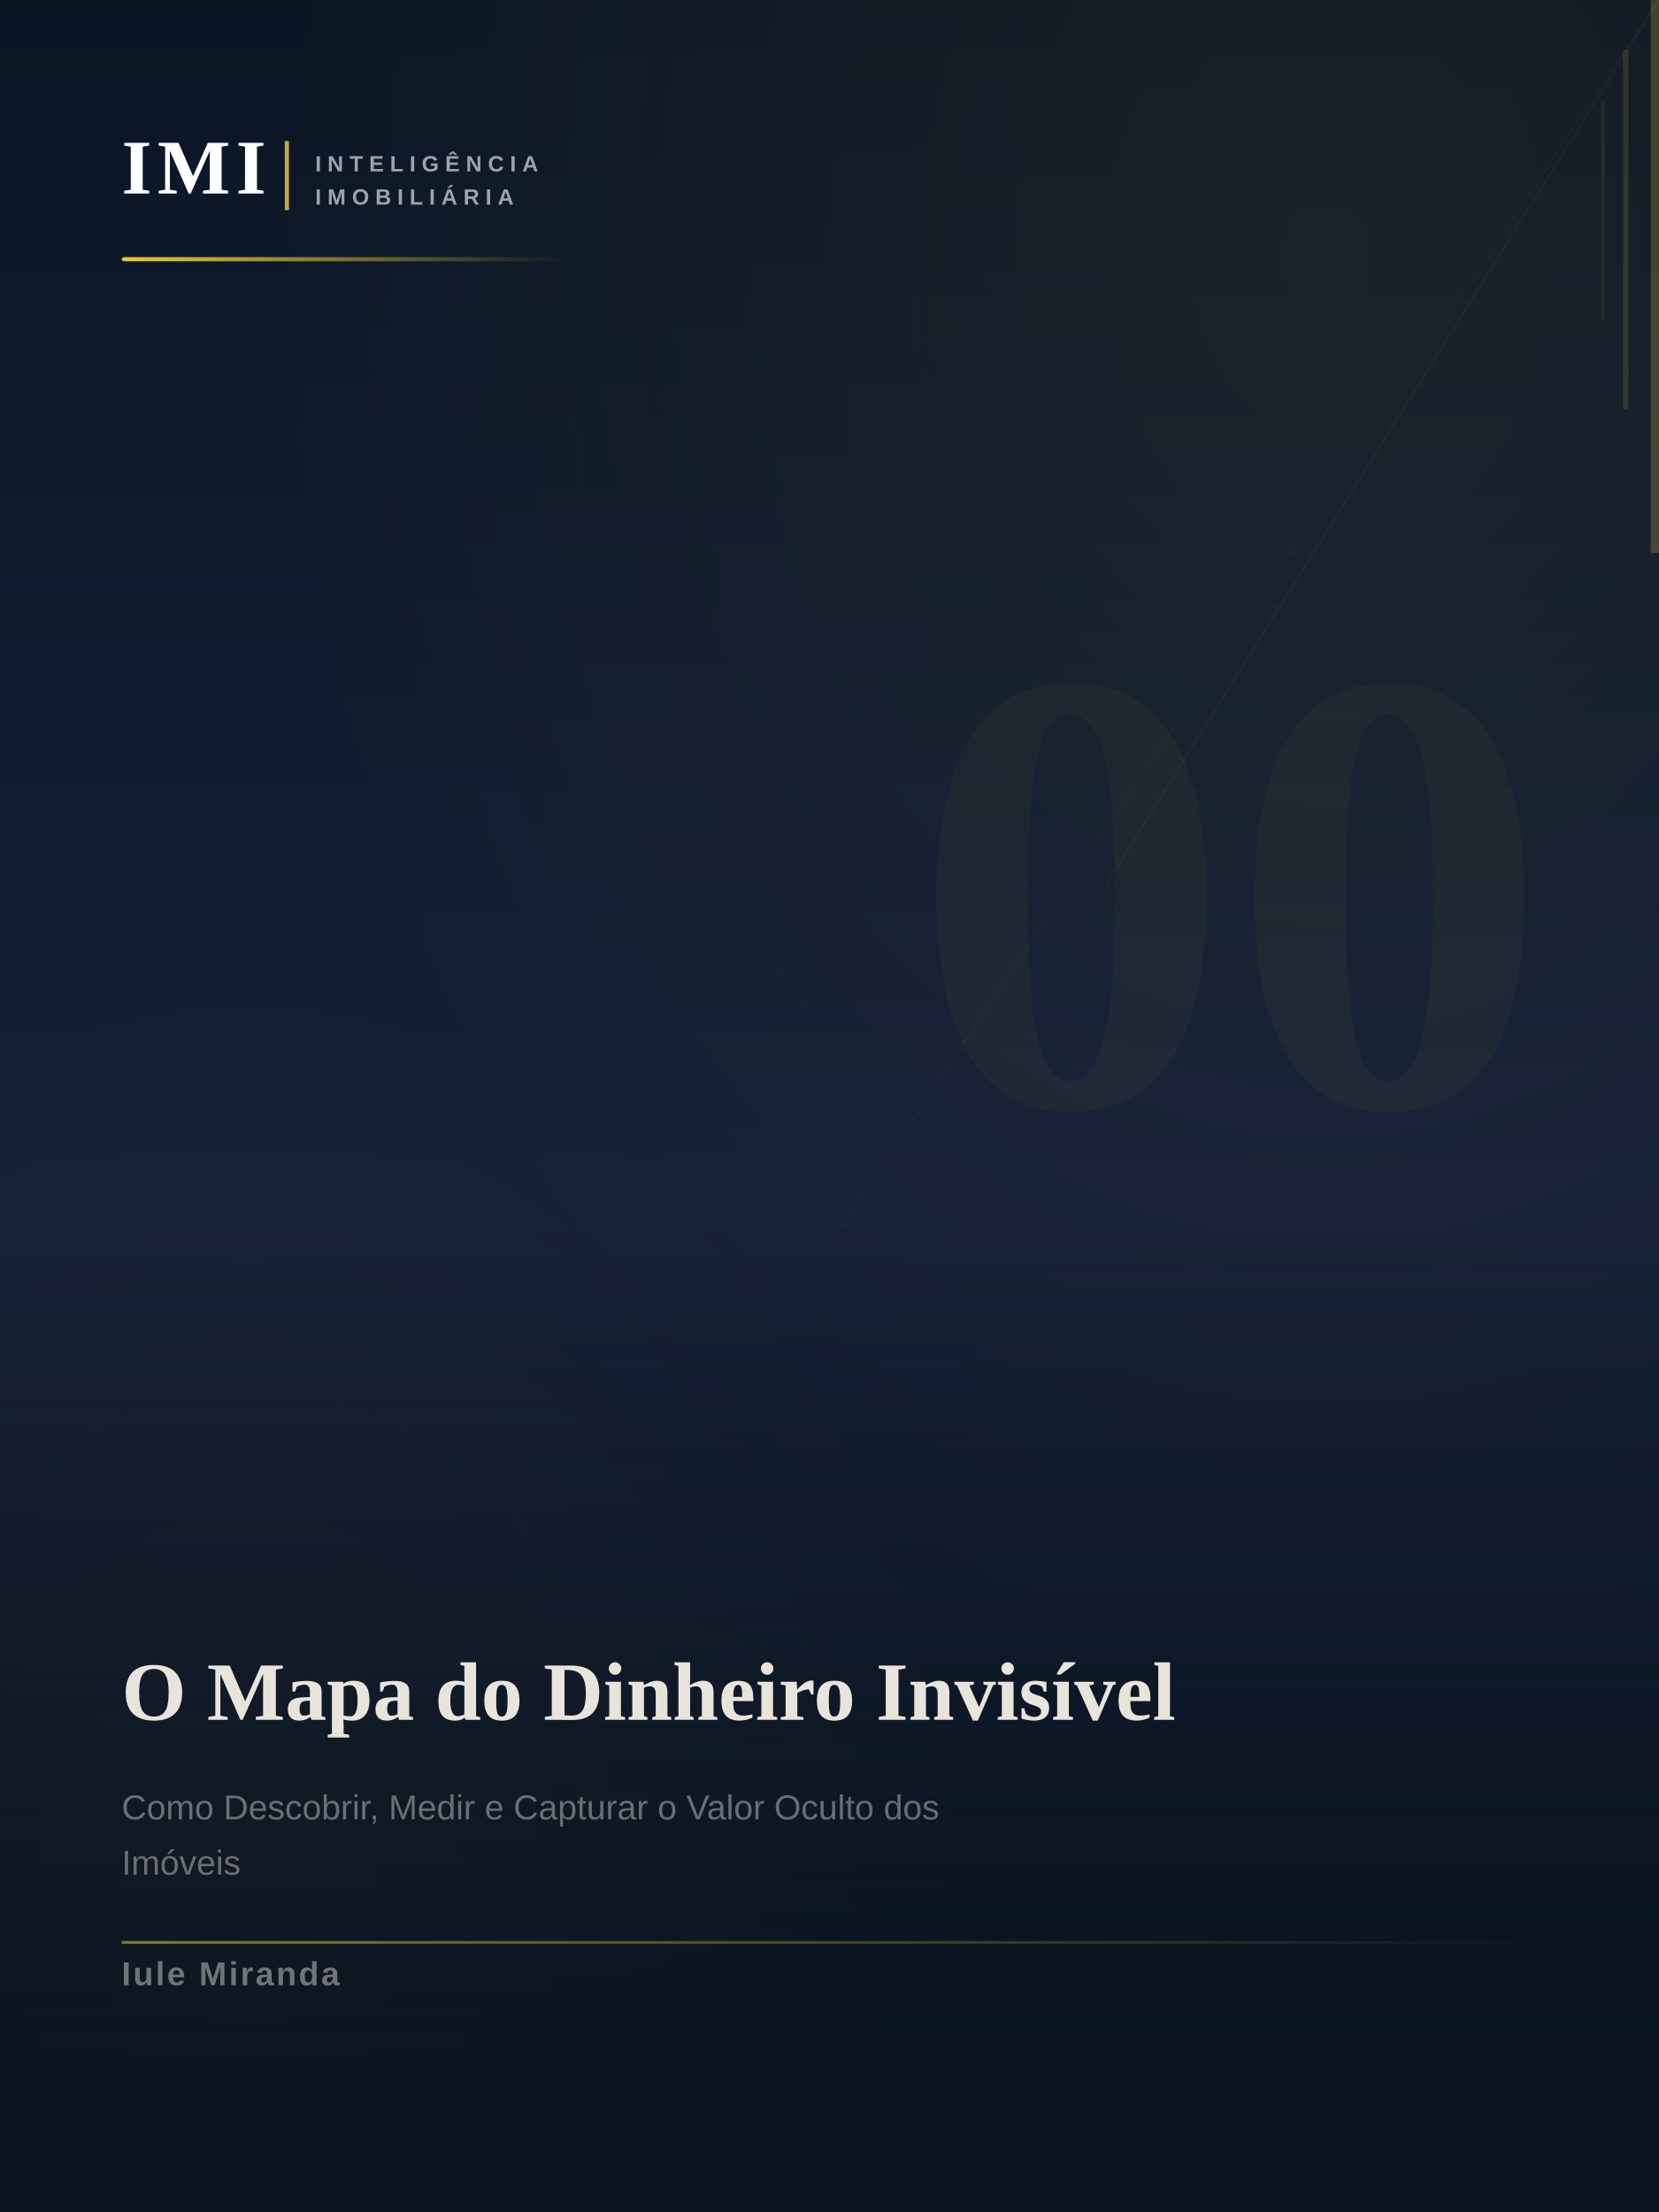
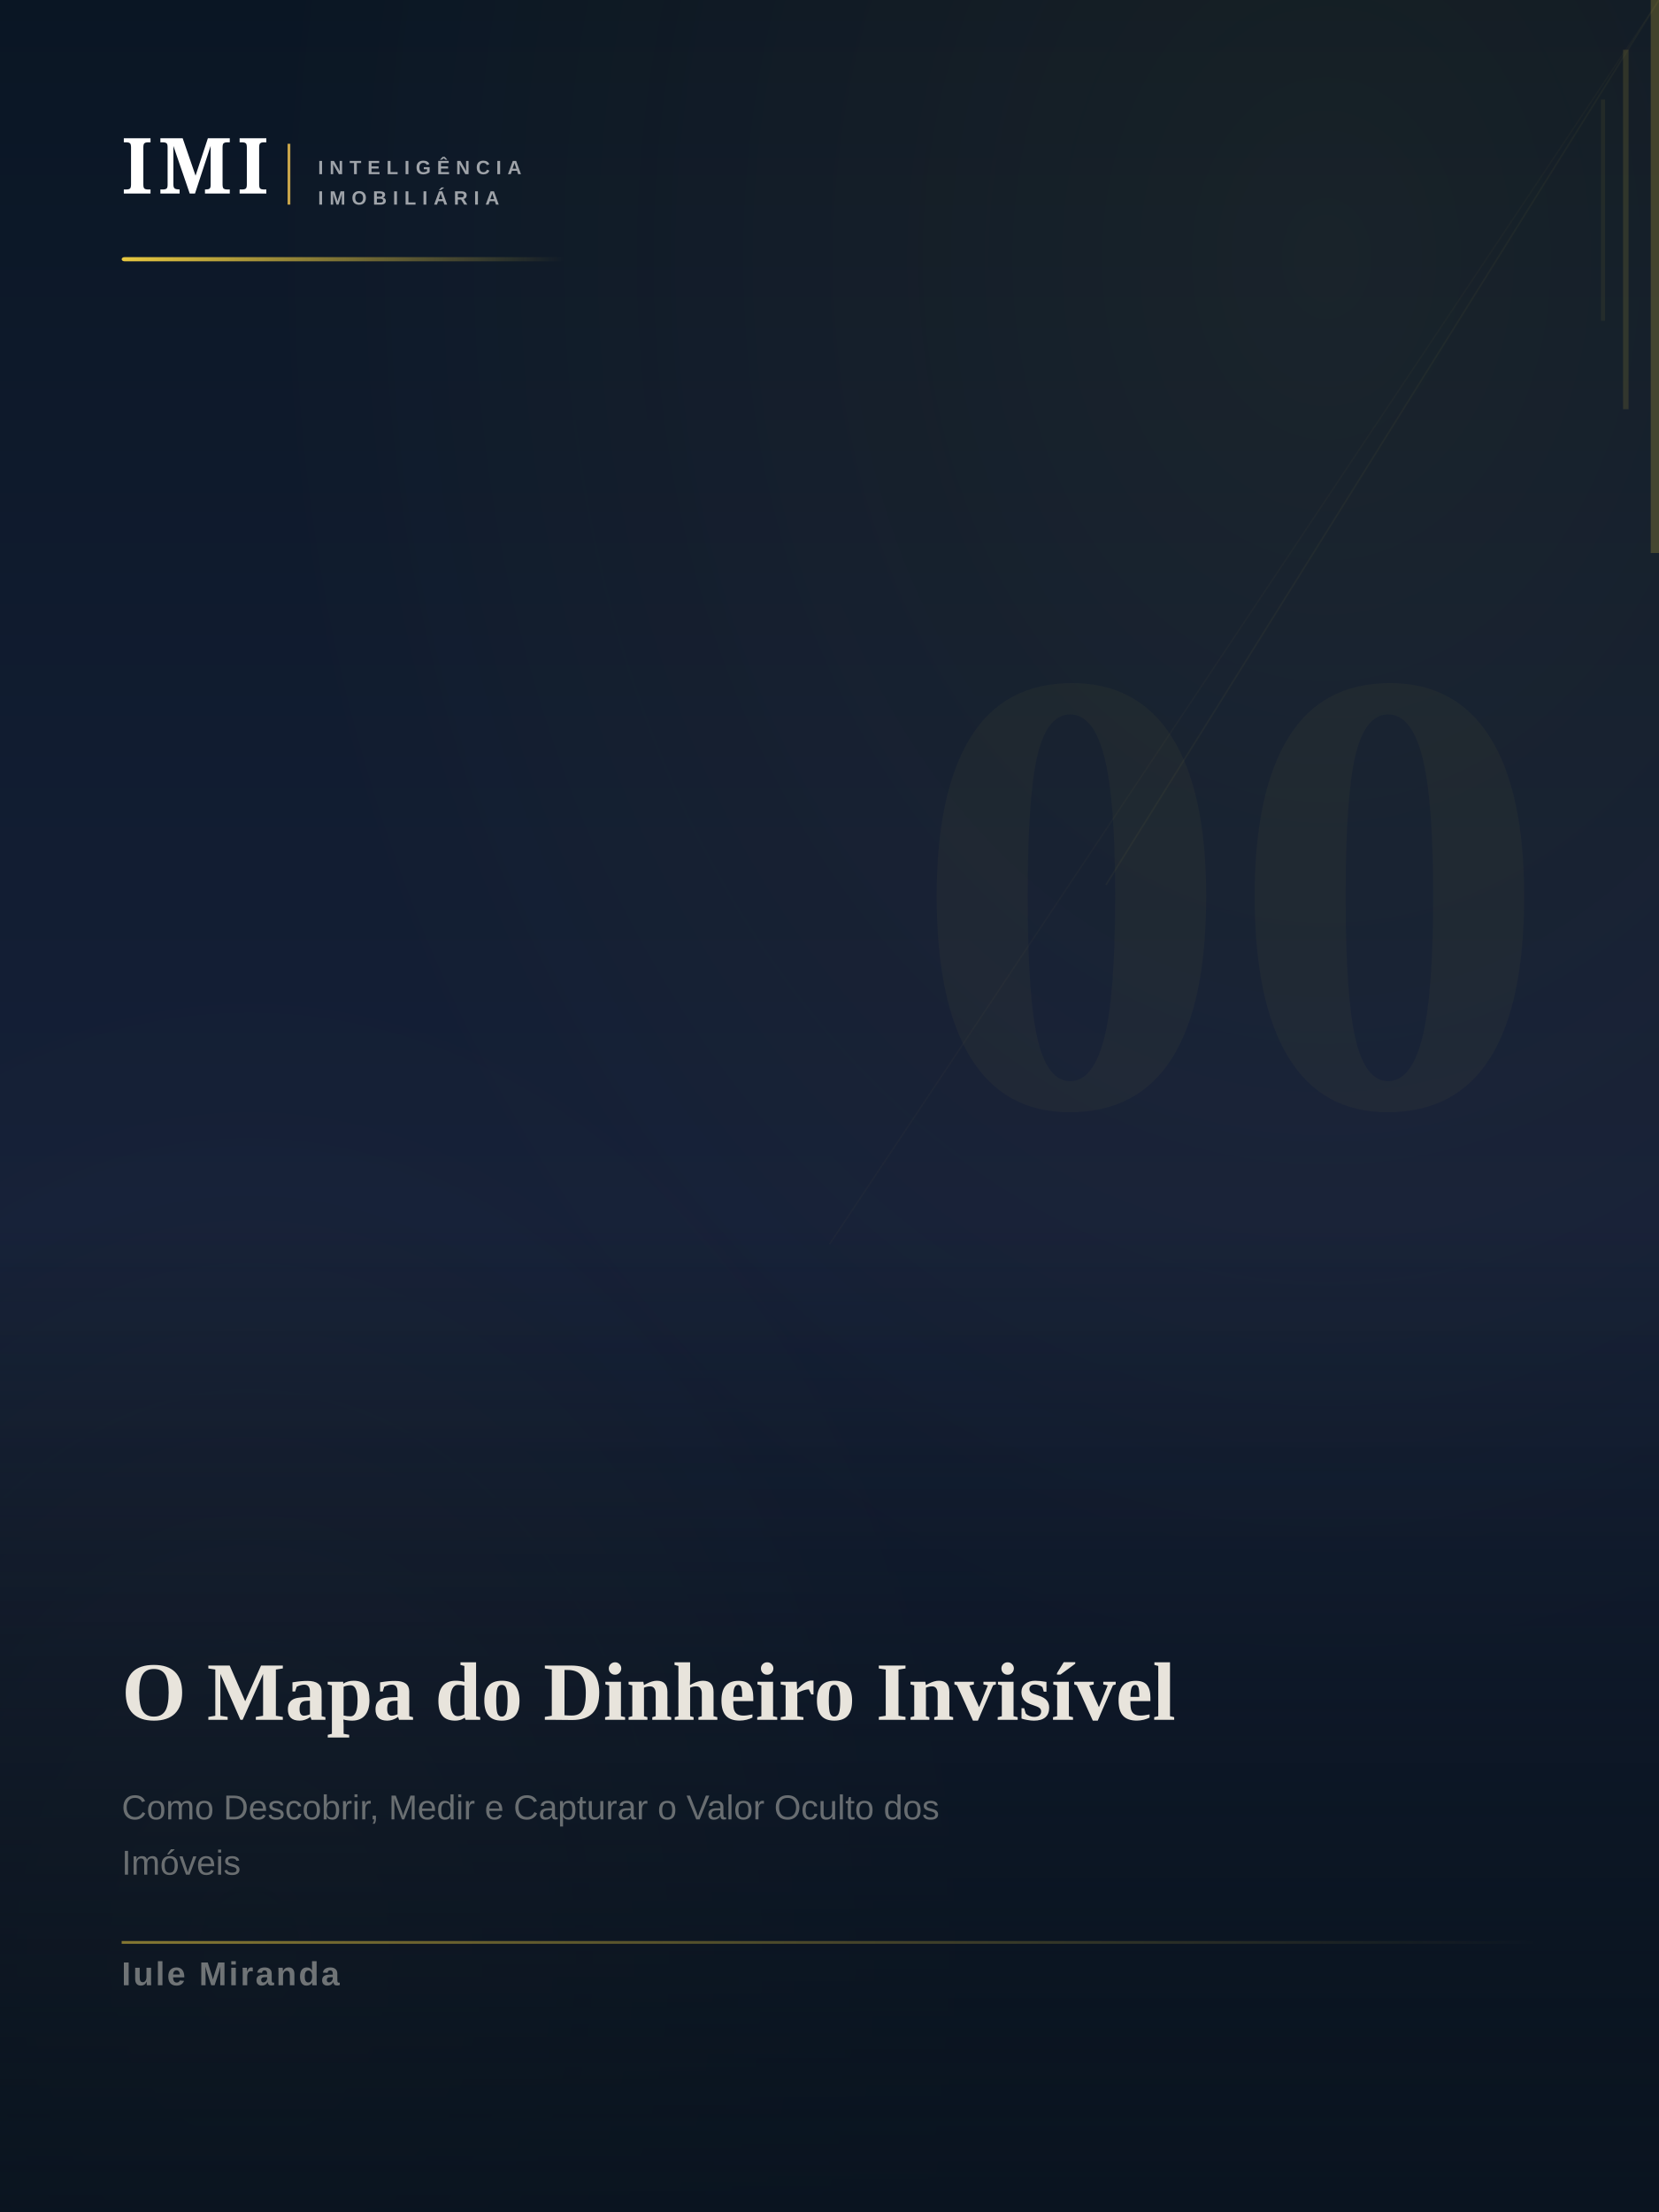
<svg xmlns="http://www.w3.org/2000/svg" width="600" height="800" viewBox="0 0 600 800">
  <defs>
    <linearGradient id="bg_livro_00_o_mapa_do_dinheiro_invisivel" x1="0" y1="0" x2="0" y2="1">
      <stop offset="0%" stop-color="#0A1624" />
      <stop offset="55%" stop-color="#152038" />
      <stop offset="100%" stop-color="#0A1420" />
    </linearGradient>
    <linearGradient id="acc_livro_00_o_mapa_do_dinheiro_invisivel" x1="0" y1="0" x2="1" y2="0">
      <stop offset="0%" stop-color="#E8C840" />
      <stop offset="100%" stop-color="#E8C840" stop-opacity="0" />
    </linearGradient>
    <linearGradient id="fade_livro_00_o_mapa_do_dinheiro_invisivel" x1="0" y1="0.55" x2="0" y2="1">
      <stop offset="0%" stop-color="#0A1420" stop-opacity="0" />
      <stop offset="100%" stop-color="#0A1420" stop-opacity="0.92" />
    </linearGradient>
    <radialGradient id="glow_livro_00_o_mapa_do_dinheiro_invisivel" cx="80%" cy="12%" r="65%">
      <stop offset="0%" stop-color="#E8C840" stop-opacity="0.06" />
      <stop offset="100%" stop-color="#E8C840" stop-opacity="0" />
    </radialGradient>
    <radialGradient id="glow2_livro_00_o_mapa_do_dinheiro_invisivel" cx="15%" cy="88%" r="45%">
      <stop offset="0%" stop-color="#E8C840" stop-opacity="0.04" />
      <stop offset="100%" stop-color="#E8C840" stop-opacity="0" />
    </radialGradient>
  </defs>
  <rect width="600" height="800" fill="url(#bg_livro_00_o_mapa_do_dinheiro_invisivel)" />
  <rect width="600" height="800" fill="url(#glow_livro_00_o_mapa_do_dinheiro_invisivel)" />
  <rect width="600" height="800" fill="url(#glow2_livro_00_o_mapa_do_dinheiro_invisivel)" />
  <rect x="597" y="0" width="3" height="200" fill="#E8C840" opacity="0.22" />
  <rect x="587" y="18" width="2" height="130" fill="#E8C840" opacity="0.13" />
  <rect x="579" y="36" width="1.5" height="80" fill="#E8C840" opacity="0.07" />
  <line x1="600" y1="0" x2="400" y2="320" stroke="#E8C840" stroke-width="0.6" opacity="0.04" />
  <line x1="600" y1="0" x2="300" y2="450" stroke="#E8C840" stroke-width="0.5" opacity="0.03" />
  <text x="560" y="400" font-family="Georgia, 'Times New Roman', serif" font-size="230" font-weight="700" fill="#E8C840" opacity="0.038" text-anchor="end" dominant-baseline="auto">00</text>
-   <text x="44" y="70" font-family="Georgia, 'Times New Roman', serif" font-size="28" font-weight="700" fill="#FFFFFF" letter-spacing="2" xml:space="preserve">IMI</text>
-   <rect x="103" y="51" width="1.5" height="25" fill="#C8A44A" />
-   <text x="114" y="62" font-family="Arial, Helvetica, sans-serif" font-size="8" font-weight="600" fill="#FFFFFF" fill-opacity="0.60" letter-spacing="2.2" xml:space="preserve">INTELIGÊNCIA</text>
-   <text x="114" y="74" font-family="Arial, Helvetica, sans-serif" font-size="8" font-weight="600" fill="#FFFFFF" fill-opacity="0.60" letter-spacing="2.2" xml:space="preserve">IMOBILIÁRIA</text>
+   <text x="44" y="70" font-family="'Playfair Display', 'Cormorant Garamond', Georgia, serif" font-size="28" font-weight="700" fill="#FFFFFF" letter-spacing="2" xml:space="preserve">IMI</text>
+   <rect x="104" y="52" width="1" height="22" fill="#C8A44A" />
+   <text x="115" y="63" font-family="'Geist Sans', Arial, Helvetica, sans-serif" font-size="7" font-weight="600" fill="#FFFFFF" fill-opacity="0.60" letter-spacing="2.2" xml:space="preserve">INTELIGÊNCIA</text>
+   <text x="115" y="74" font-family="'Geist Sans', Arial, Helvetica, sans-serif" font-size="7" font-weight="600" fill="#FFFFFF" fill-opacity="0.60" letter-spacing="2.2" xml:space="preserve">IMOBILIÁRIA</text>
  <rect x="44" y="93" width="160" height="1.5" fill="url(#acc_livro_00_o_mapa_do_dinheiro_invisivel)" rx="1" />
  <rect width="600" height="800" fill="url(#fade_livro_00_o_mapa_do_dinheiro_invisivel)" />
  <text x="44" y="622" font-family="Georgia, 'Times New Roman', serif" font-size="30" font-weight="700" fill="#E8E4DC" xml:space="preserve">O Mapa do Dinheiro Invisível</text>
  <text x="44" y="658" font-family="Arial, Helvetica, sans-serif" font-size="12.5" fill="#E8E4DC" fill-opacity="0.42" xml:space="preserve">Como Descobrir, Medir e Capturar o Valor Oculto dos</text>
  <text x="44" y="678" font-family="Arial, Helvetica, sans-serif" font-size="12.5" fill="#E8E4DC" fill-opacity="0.42" xml:space="preserve">Imóveis</text>
  <rect x="44" y="702" width="512" height="1" fill="url(#acc_livro_00_o_mapa_do_dinheiro_invisivel)" opacity="0.55" />
  <text x="44" y="718" font-family="Arial, Helvetica, sans-serif" font-size="12" font-weight="600" fill="#E8E4DC" fill-opacity="0.45" letter-spacing="0.8" xml:space="preserve">Iule Miranda</text>
</svg>
